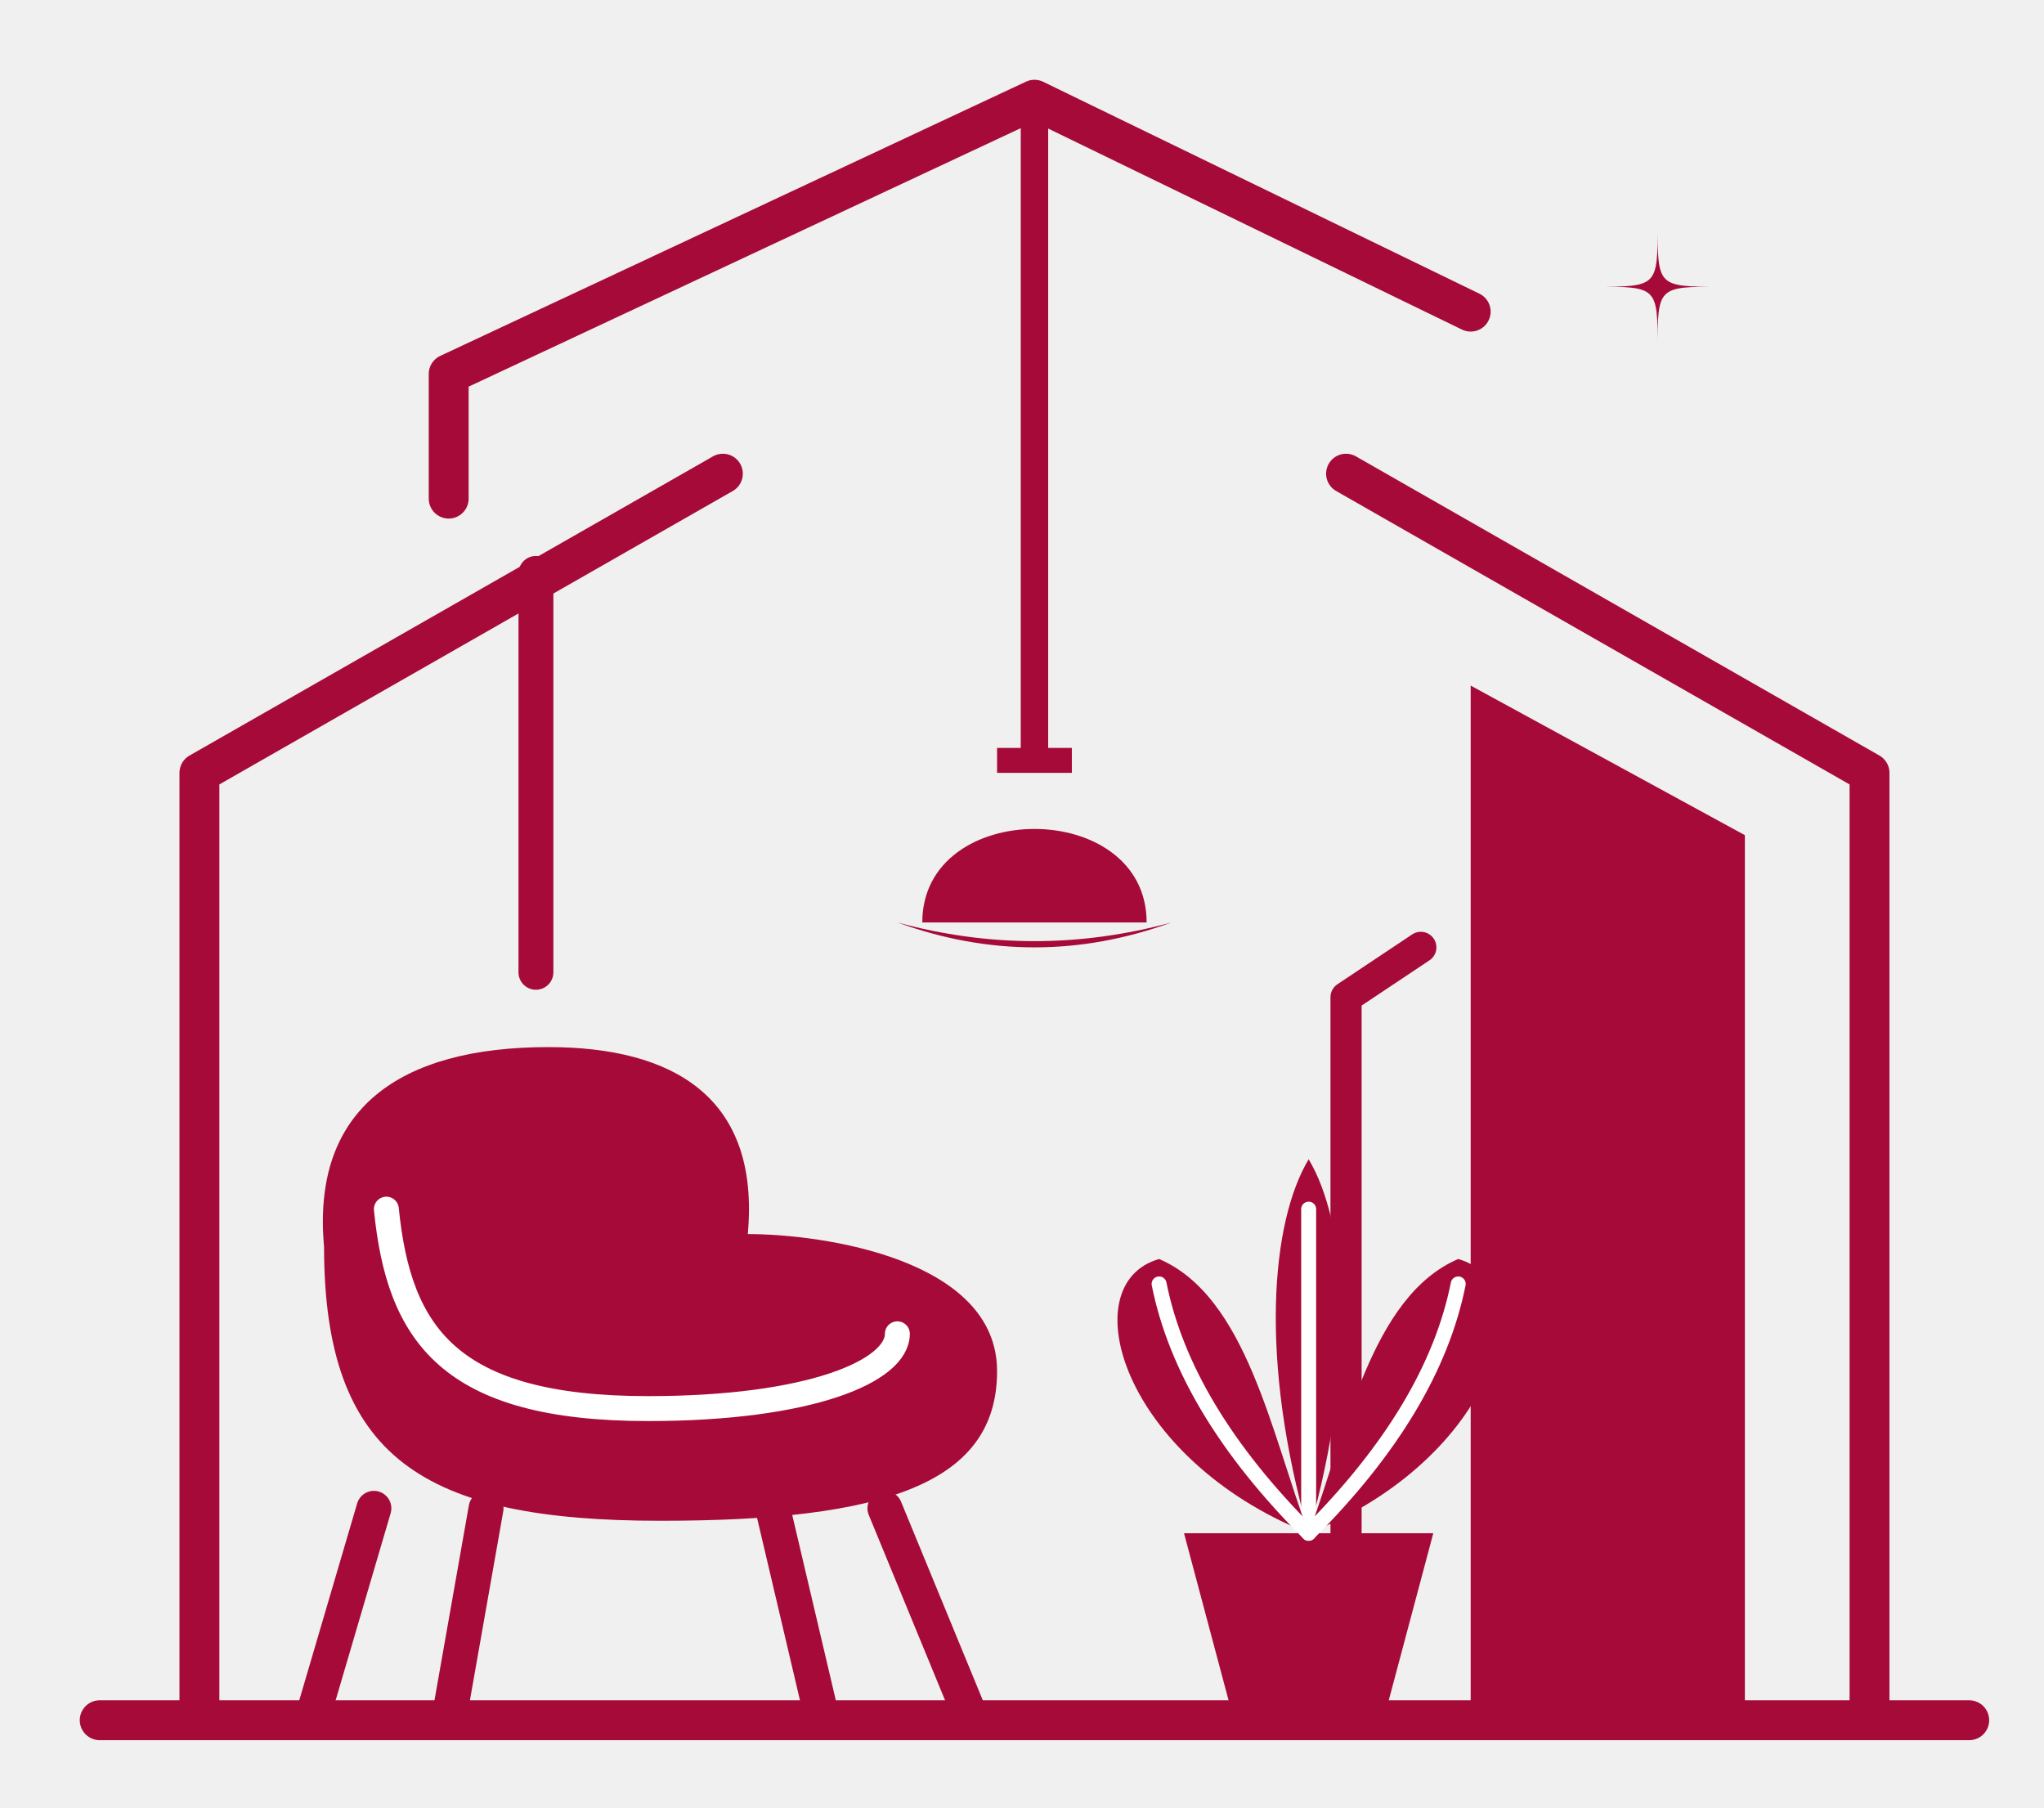
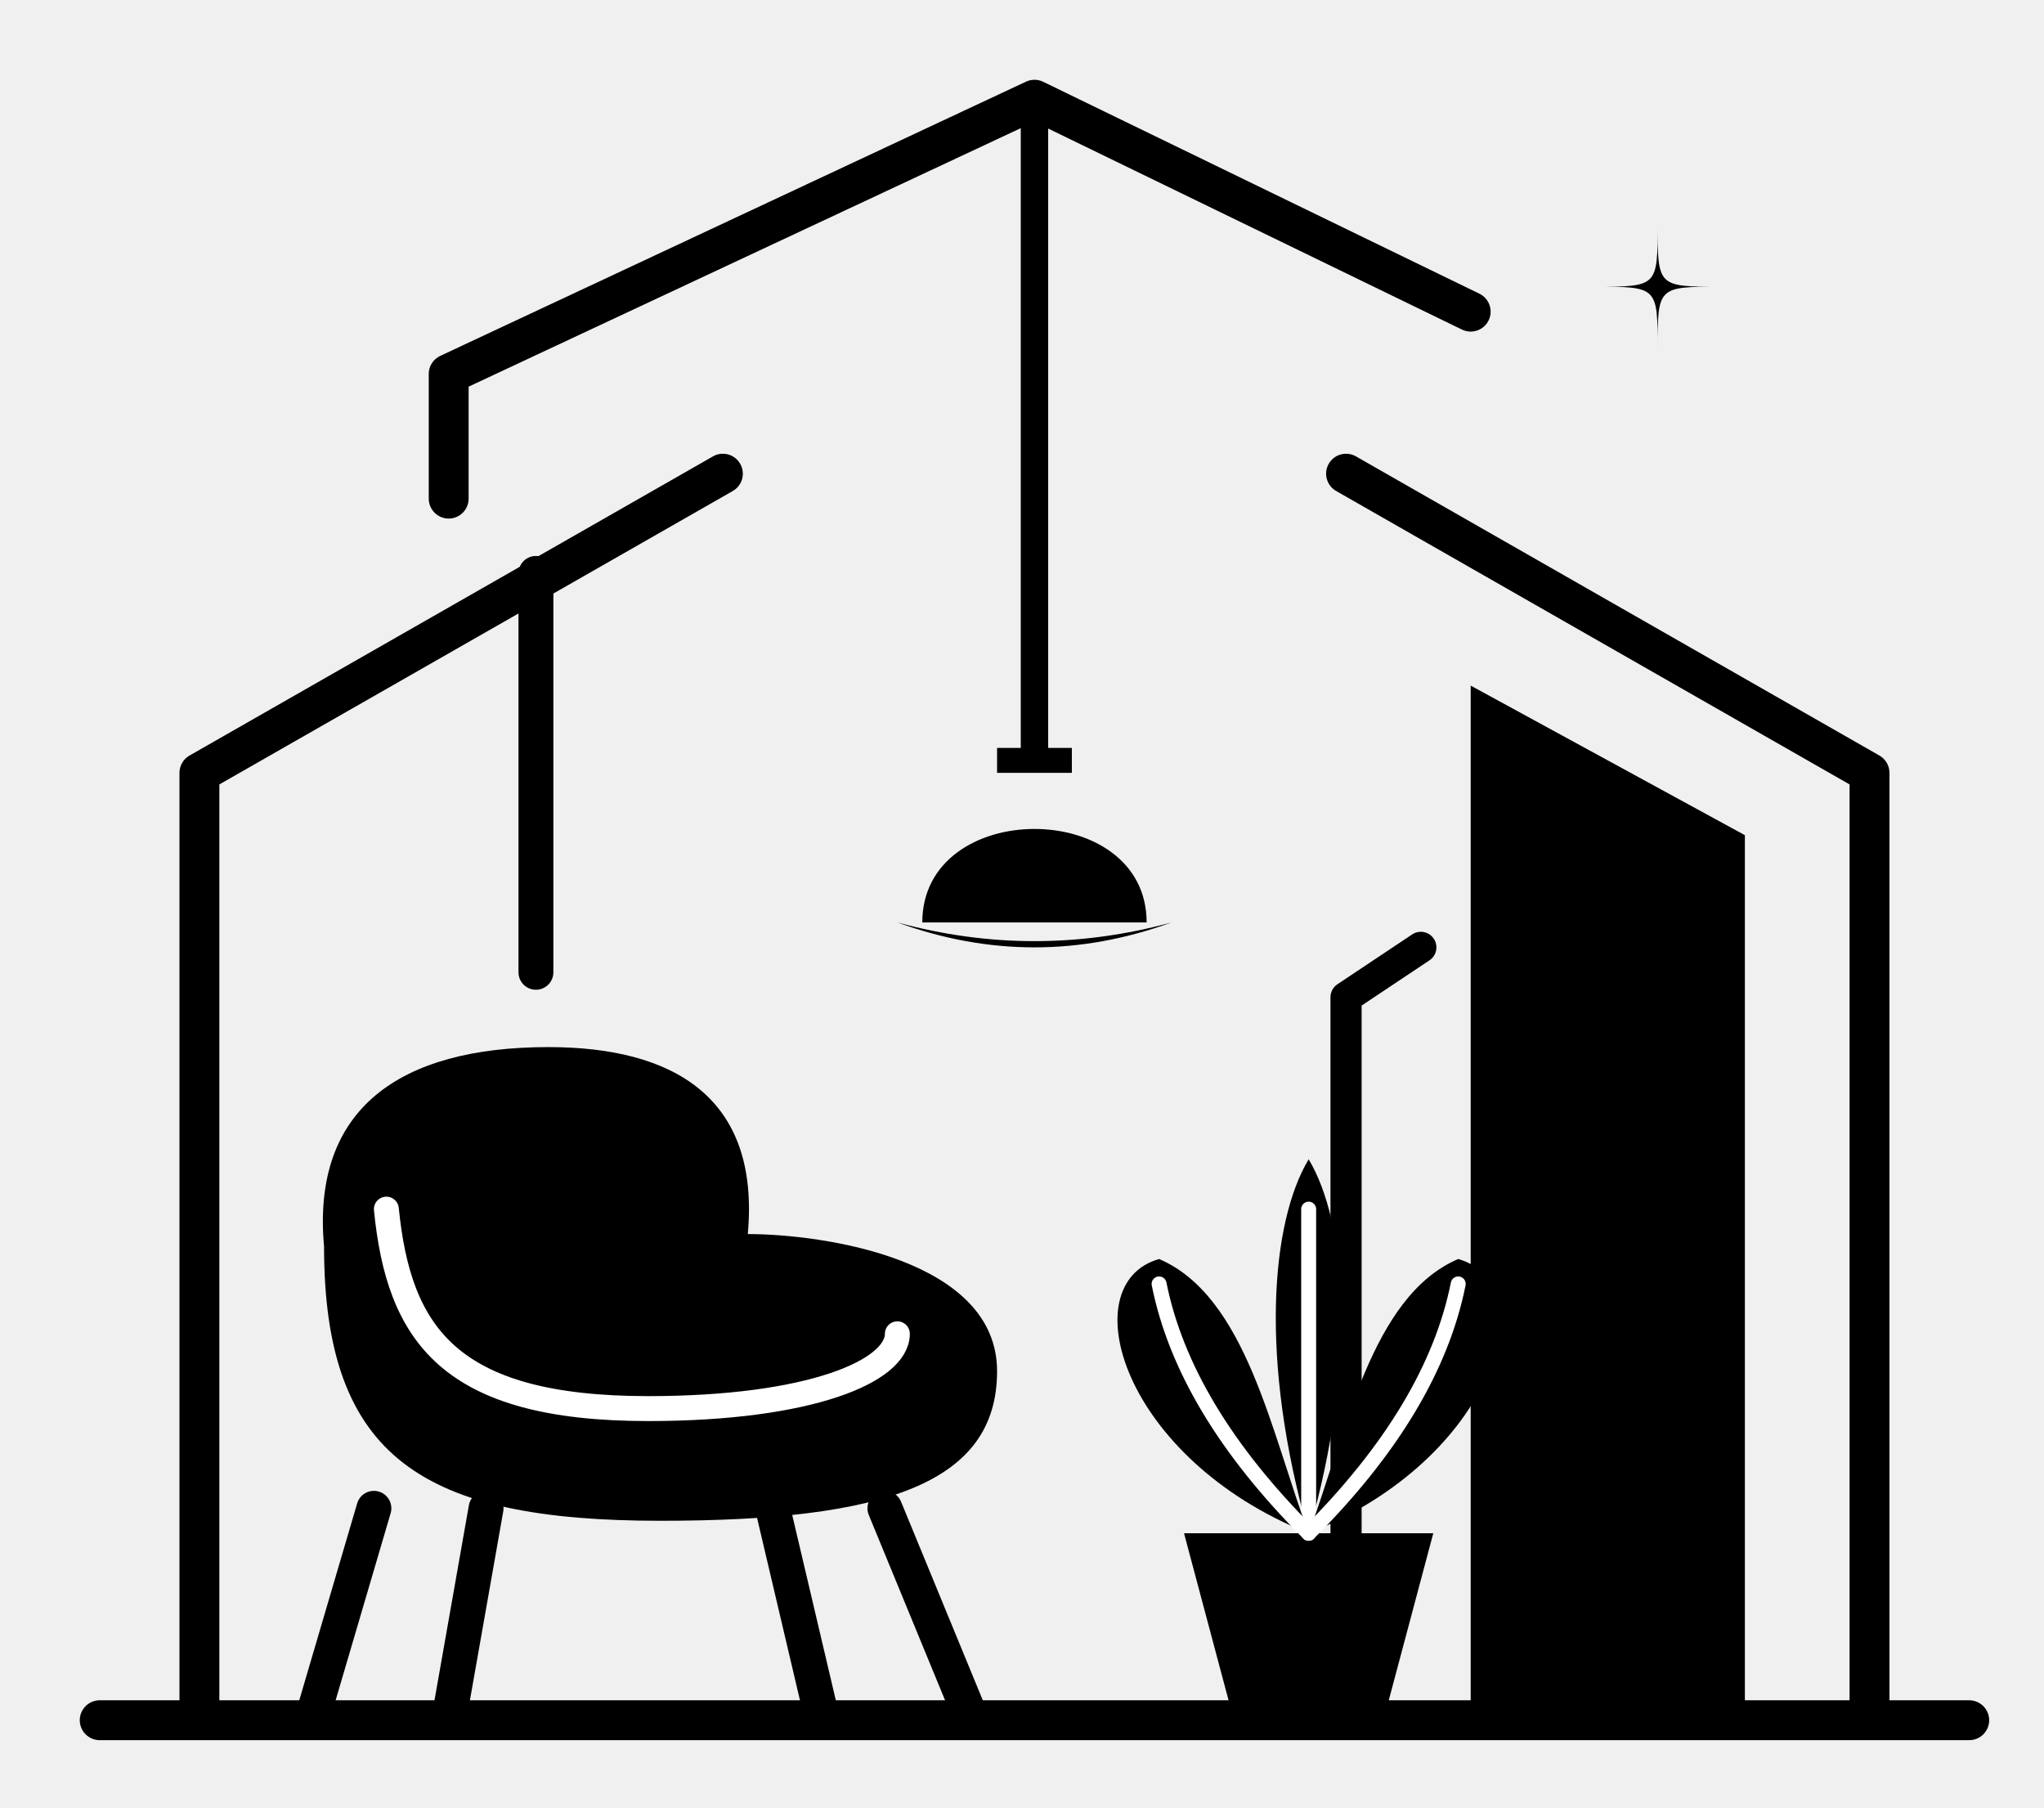
<svg xmlns="http://www.w3.org/2000/svg" viewBox="0 0 164 145" width="100%" height="100%">
-   <g fill="none" stroke="#A60A38" stroke-linecap="round" stroke-linejoin="round">
+   <g fill="none" stroke="currentColor" stroke-linecap="round" stroke-linejoin="round">
    <line x1="8" y1="138" x2="158" y2="138" stroke-width="3.2" />
    <path d="M 36 40 L 36 30 L 83 8 L 118 25" stroke-width="3.2" />
    <path d="M 16 138 L 16 62 L 58 38" stroke-width="3.2" />
    <line x1="43" y1="46" x2="43" y2="78" stroke-width="2.8" />
    <path d="M 108 38 L 150 62 L 150 138" stroke-width="3.2" />
    <line x1="83" y1="8" x2="83" y2="60" stroke-width="2.2" />
-     <path d="M 80 60 H 86 V 62 H 80 Z" fill="#A60A38" stroke="none" />
-     <path d="M 74 74 C 74 64 92 64 92 74 Z" fill="#A60A38" stroke="none" />
-     <path d="M 72 74 Q 83 77 94 74 Q 83 78 72 74 Z" fill="#A60A38" stroke="none" />
-     <path d="M 133 18 C 133 23 133 23 138 23 C 133 23 133 23 133 28 C 133 23 133 23 128 23 C 133 23 133 23 133 18 Z" fill="#A60A38" stroke="none" />
-     <polygon points="118,55 140,67 140,138 118,138" fill="#A60A38" stroke="none" />
+     <path d="M 80 60 H 86 V 62 H 80 Z" fill="currentColor" stroke="none" />
+     <path d="M 74 74 C 74 64 92 64 92 74 Z" fill="currentColor" stroke="none" />
+     <path d="M 72 74 Q 83 77 94 74 Q 83 78 72 74 Z" fill="currentColor" stroke="none" />
+     <path d="M 133 18 C 133 23 133 23 138 23 C 133 23 133 23 133 28 C 133 23 133 23 128 23 C 133 23 133 23 133 18 Z" fill="currentColor" stroke="none" />
+     <polygon points="118,55 140,67 140,138 118,138" fill="currentColor" stroke="none" />
    <path d="M 108 138 L 108 80 L 114 76" stroke-width="2.5" />
-     <polygon points="95,123 99,138 111,138 115,123" fill="#A60A38" stroke="none" />
-     <path d="M 105 123 C 101 109 102 98 105 93 C 108 98 109 109 105 123 Z" fill="#A60A38" stroke="none" />
+     <polygon points="95,123 99,138 111,138 115,123" fill="currentColor" stroke="none" />
+     <path d="M 105 123 C 101 109 102 98 105 93 C 108 98 109 109 105 123 Z" fill="currentColor" stroke="none" />
    <line x1="105" y1="123" x2="105" y2="97" stroke="#FFFFFF" stroke-width="1.2" stroke-linecap="round" fill="none" />
-     <path d="M 105 123 C 90 117 86 103 93 101 C 100 104 102 115 105 123 Z" fill="#A60A38" stroke="none" />
+     <path d="M 105 123 C 90 117 86 103 93 101 C 100 104 102 115 105 123 Z" fill="currentColor" stroke="none" />
    <path d="M 105 123 Q 95 113 93 103" stroke="#FFFFFF" stroke-width="1.2" stroke-linecap="round" fill="none" />
-     <path d="M 105 123 C 120 117 124 103 117 101 C 110 104 108 115 105 123 Z" fill="#A60A38" stroke="none" />
+     <path d="M 105 123 C 120 117 124 103 117 101 C 110 104 108 115 105 123 Z" fill="currentColor" stroke="none" />
    <path d="M 105 123 Q 115 113 117 103" stroke="#FFFFFF" stroke-width="1.2" stroke-linecap="round" fill="none" />
    <line x1="30" y1="121" x2="25" y2="138" stroke-width="2.8" />
    <line x1="39" y1="121" x2="36" y2="138" stroke-width="2.8" />
    <line x1="62" y1="121" x2="66" y2="138" stroke-width="2.8" />
    <line x1="71" y1="121" x2="78" y2="138" stroke-width="2.8" />
-     <path d="M 26 100 C 25 89 32 84 44 84 C 54 84 61 88 60 99 C 66 99 80 101 80 110 C 80 119 71 122 53 122 C 34 122 26 117 26 100 Z" fill="#A60A38" stroke="none" />
+     <path d="M 26 100 C 25 89 32 84 44 84 C 54 84 61 88 60 99 C 66 99 80 101 80 110 C 80 119 71 122 53 122 C 34 122 26 117 26 100 Z" fill="currentColor" stroke="none" />
    <path d="M 31 97 C 32 107 36 113 52 113 C 65 113 72 110 72 107" stroke="#FFFFFF" stroke-width="2" fill="none" />
  </g>
</svg>
